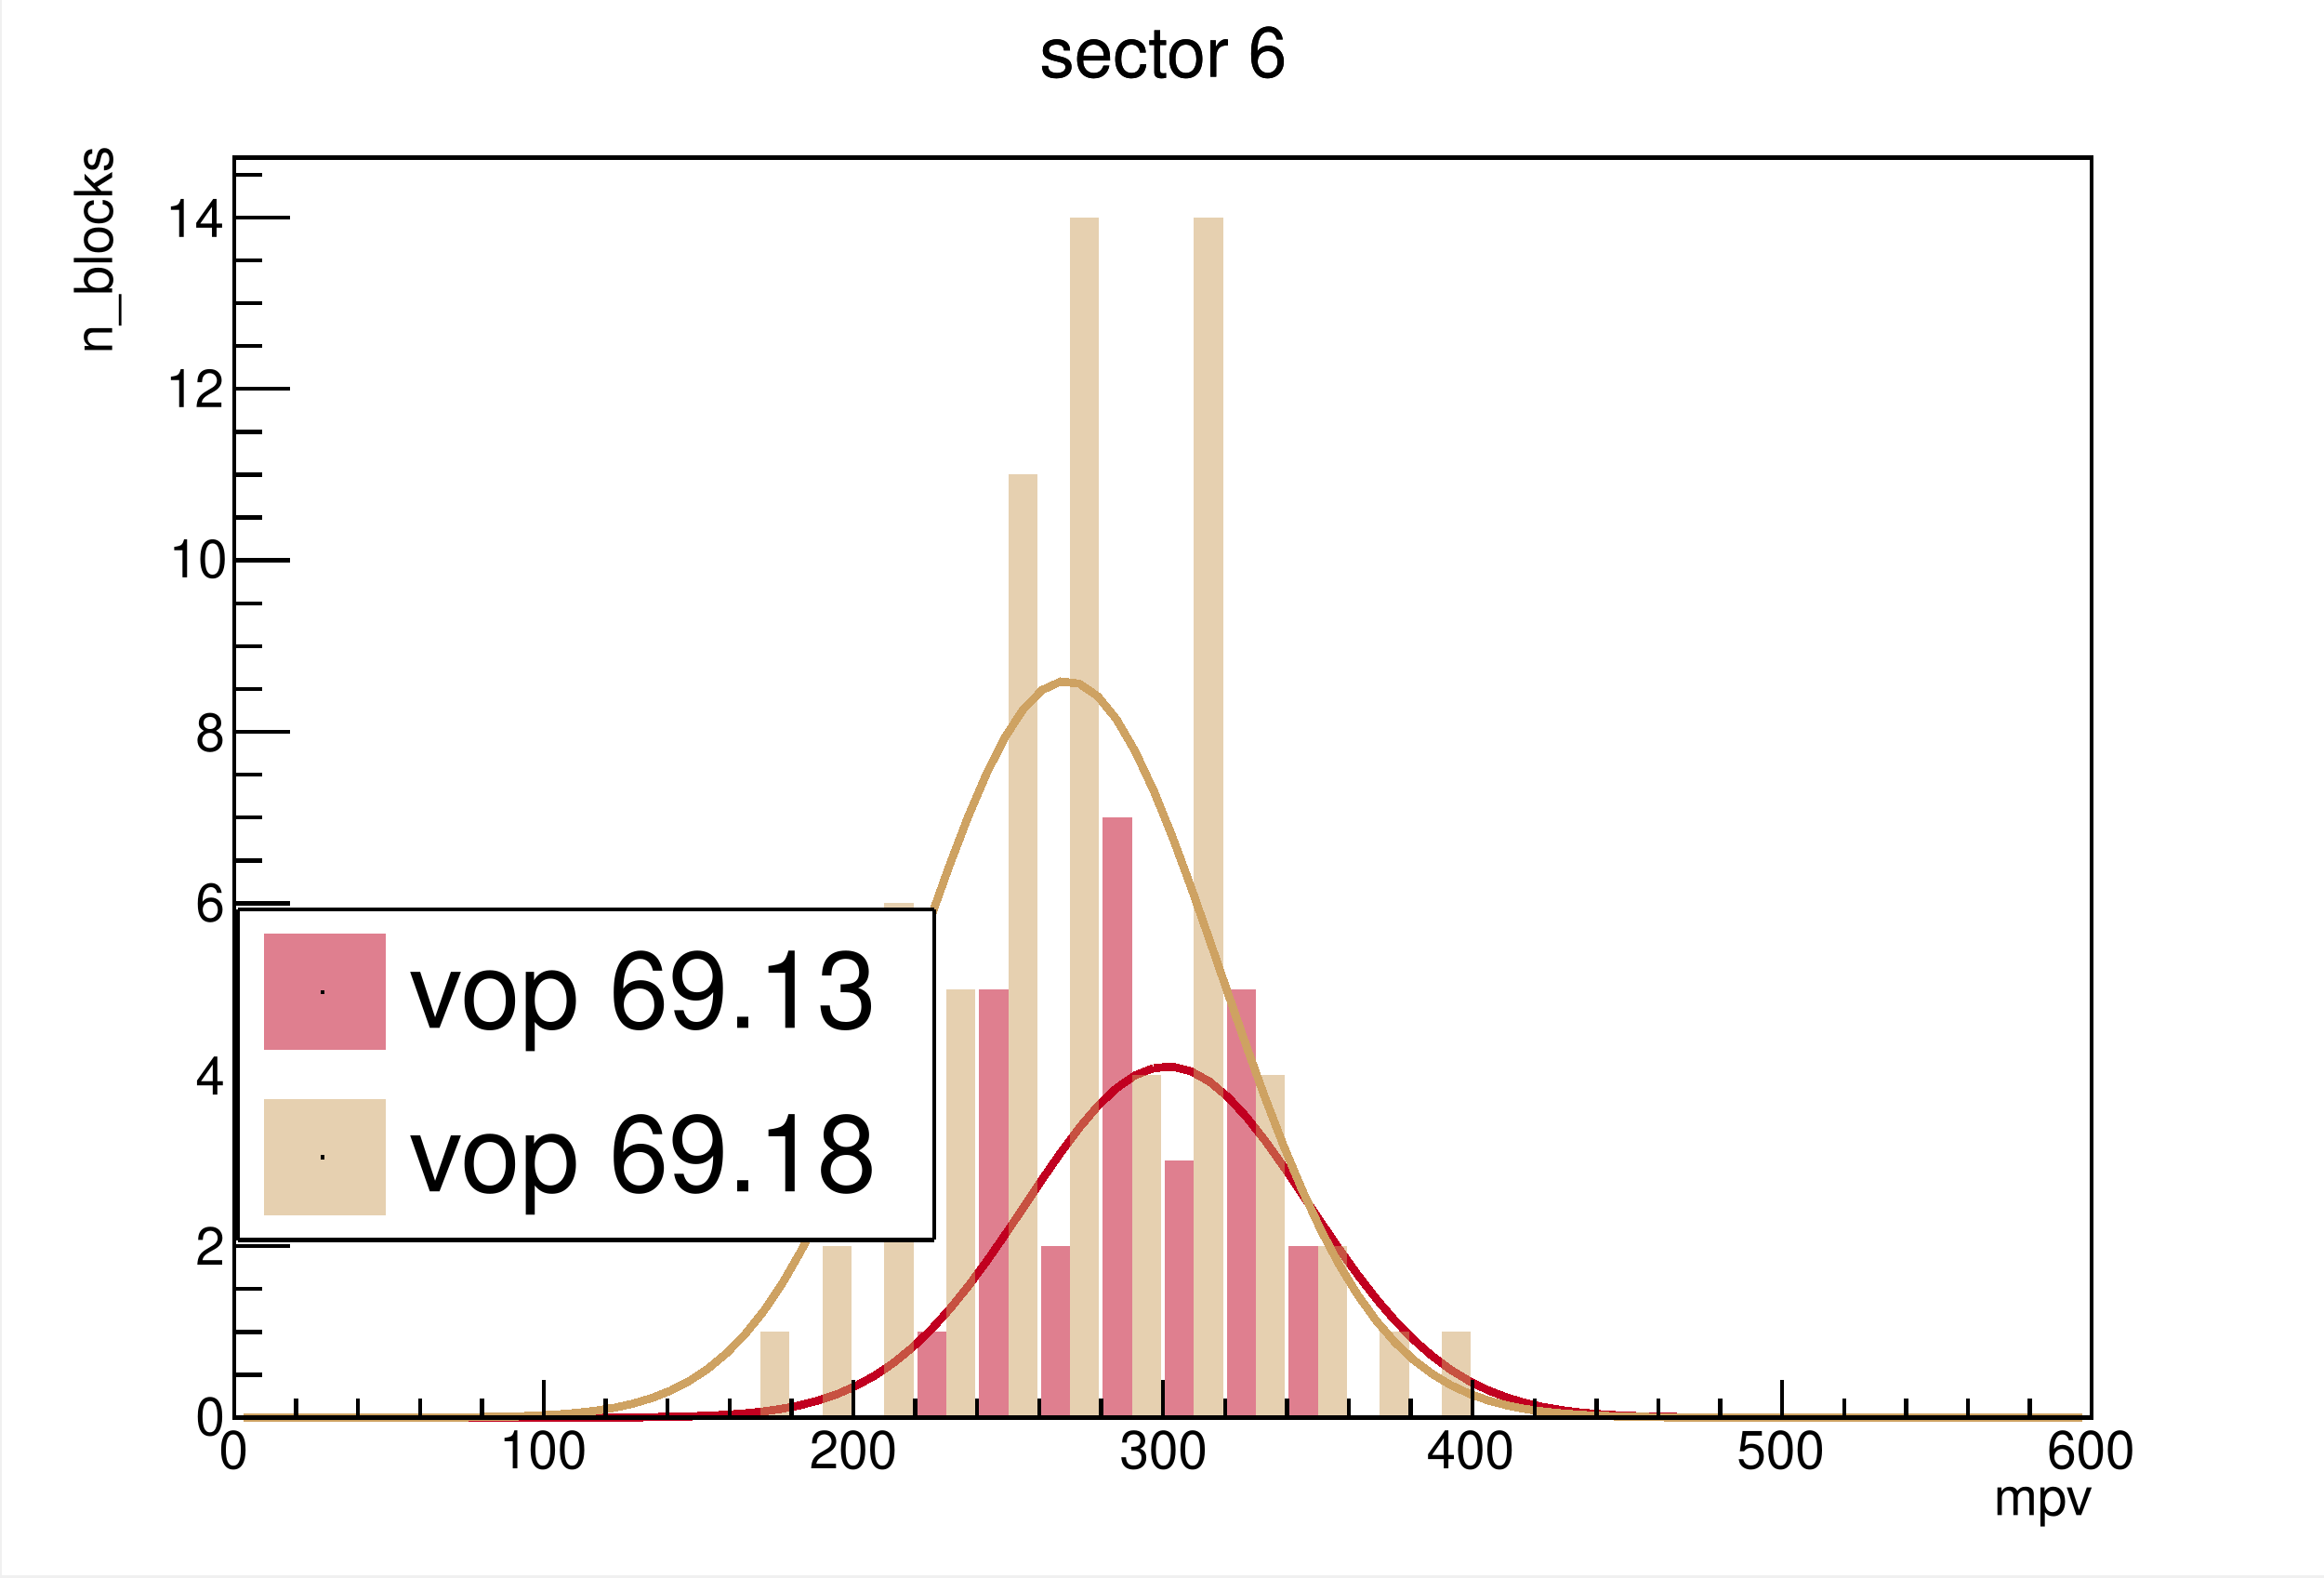
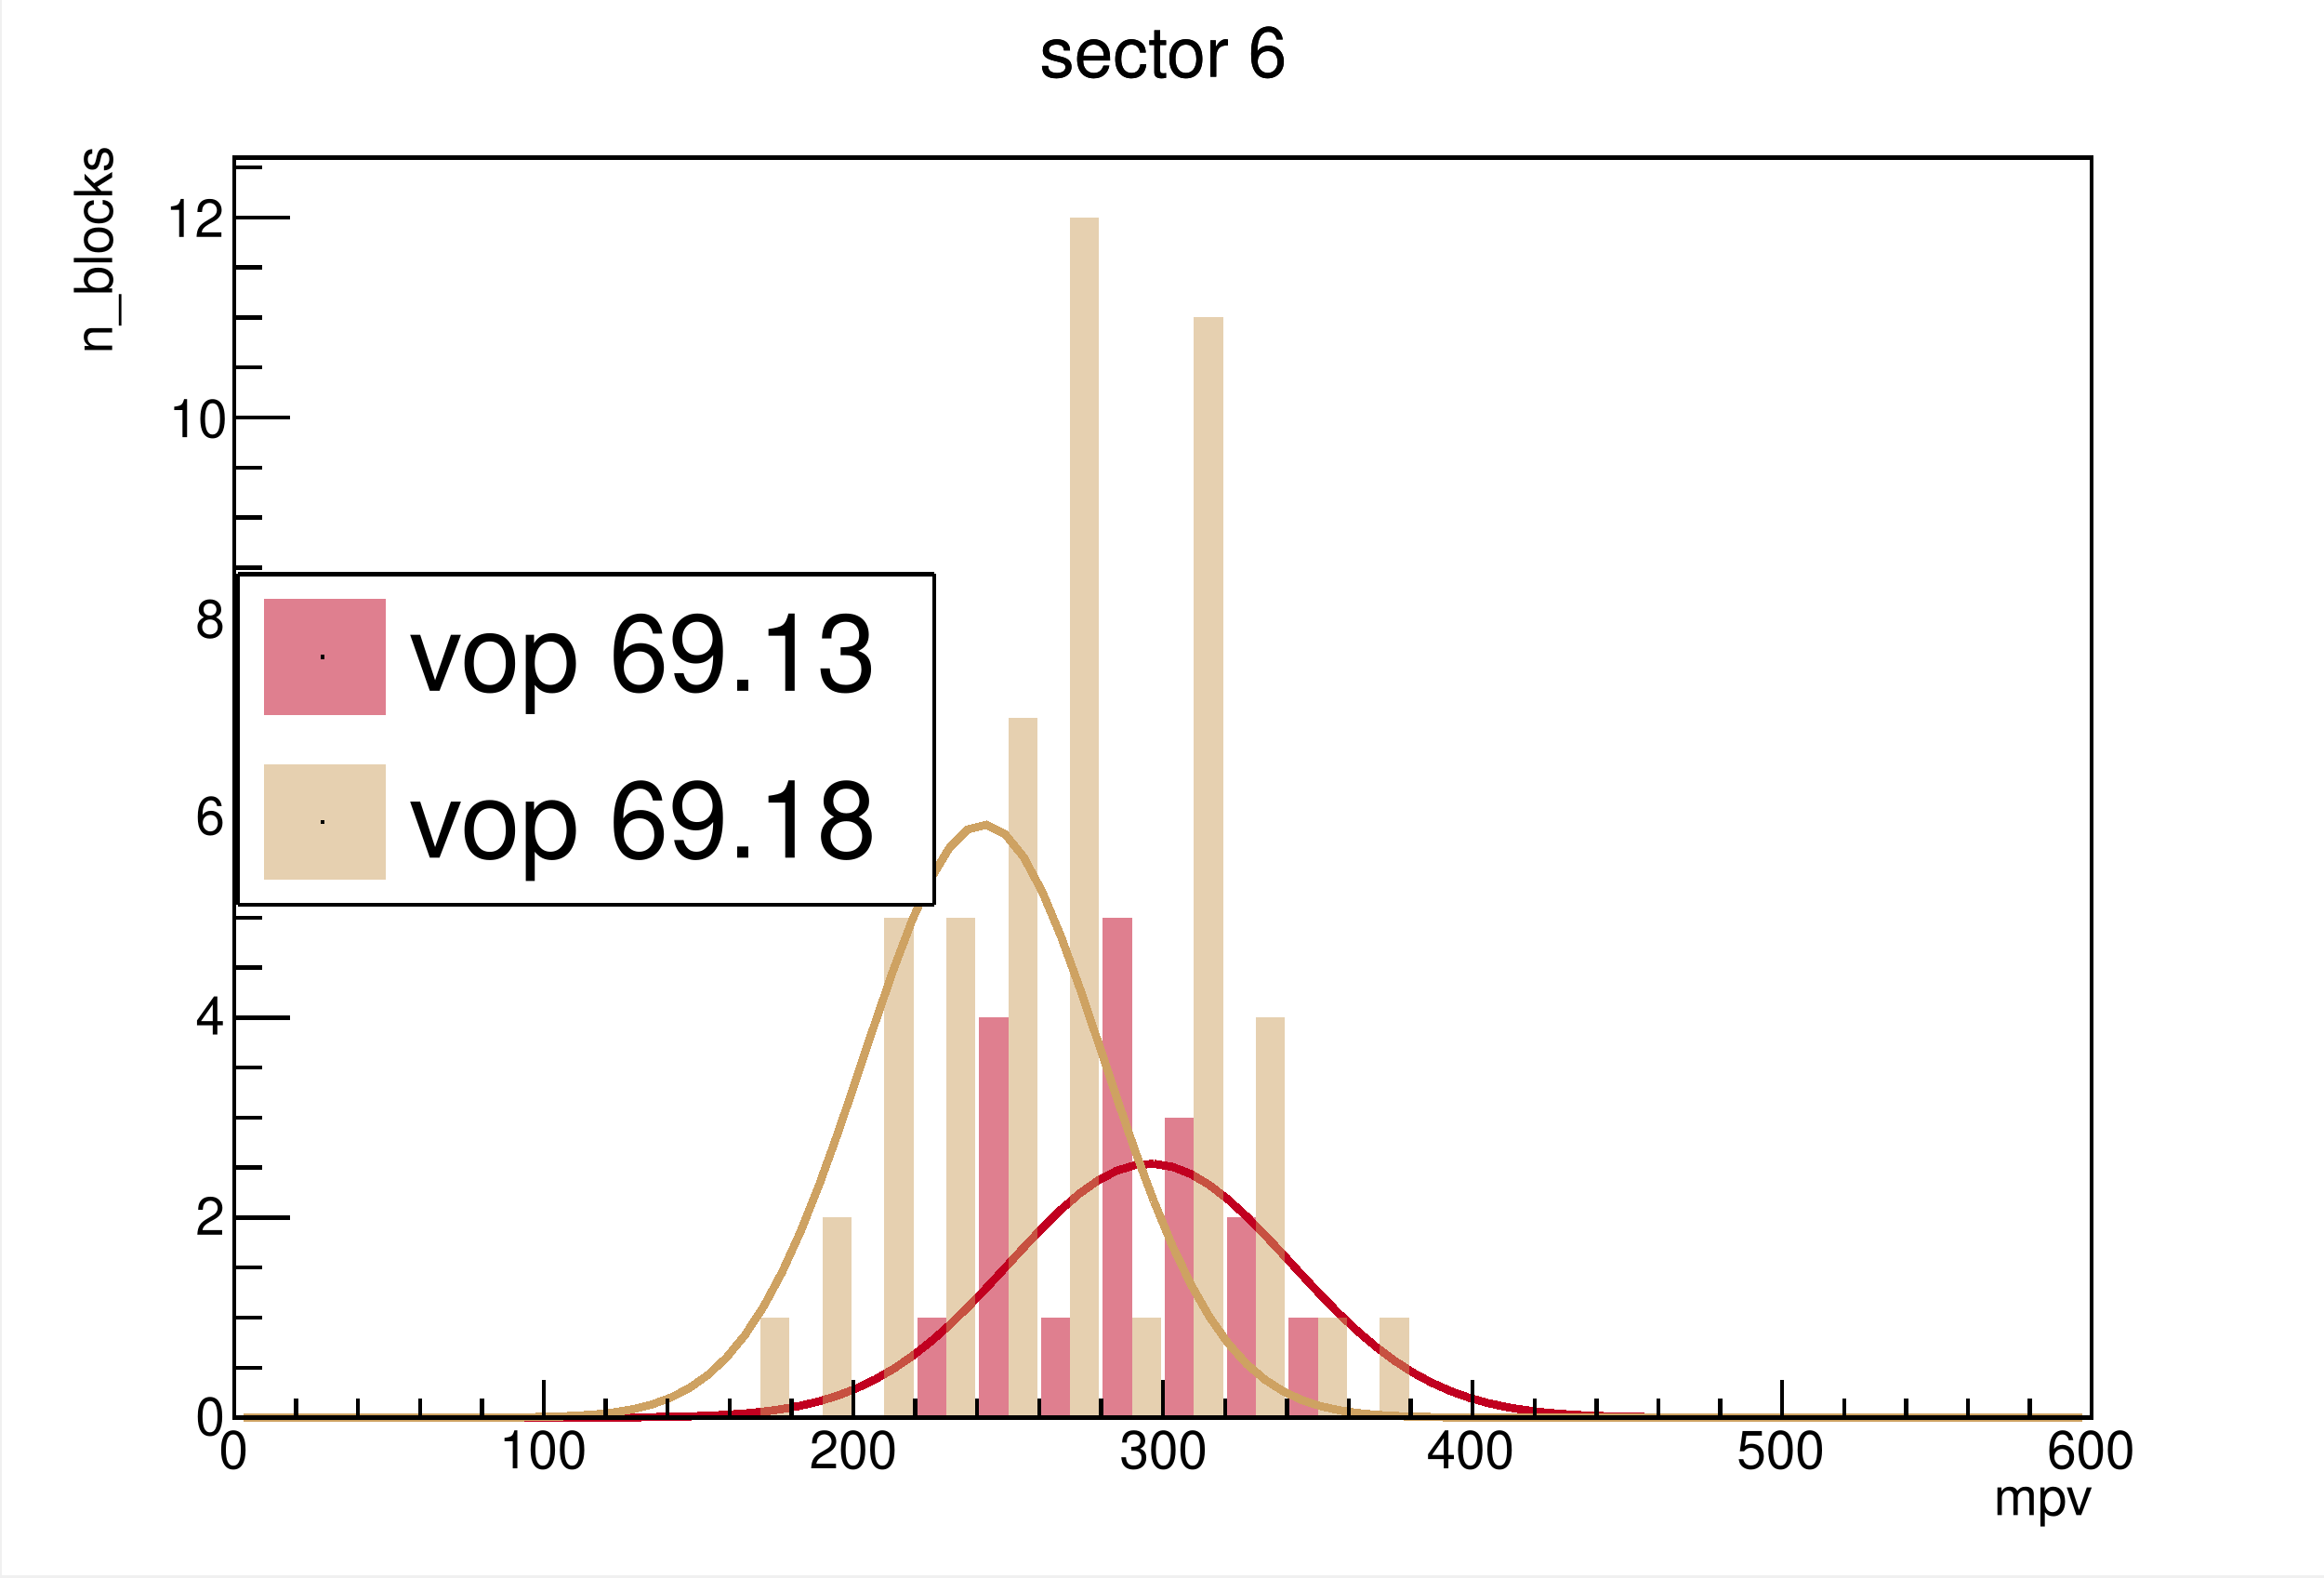
<svg xmlns="http://www.w3.org/2000/svg" width="567.429" height="384.969" viewBox="0 0 567.429 384.969" shape-rendering="crispEdges">
  <defs>
</defs>
  <rect x="0.5" y="0" width="566.929" height="384.469" fill="white" />
  <rect x="57.193" y="38.447" width="453.543" height="307.575" fill="white" />
  <rect x="57.193" y="38.447" width="453.543" height="307.575" fill="none" stroke="black" />
  <path d="M57.193,346.022h 453.543" fill="none" stroke="#000099" />
  <path d="M57.193,346.022h 453.543" fill="none" stroke="black" />
  <path d="M57.193,336.795v 9.227" fill="none" stroke="black" />
  <path d="M72.311,341.409v 4.614" fill="none" stroke="black" />
  <path d="M87.429,341.409v 4.614" fill="none" stroke="black" />
  <path d="M102.547,341.409v 4.614" fill="none" stroke="black" />
  <path d="M117.665,341.409v 4.614" fill="none" stroke="black" />
  <path d="M132.783,336.795v 9.227" fill="none" stroke="black" />
  <path d="M147.902,341.409v 4.614" fill="none" stroke="black" />
  <path d="M163.02,341.409v 4.614" fill="none" stroke="black" />
  <path d="M178.138,341.409v 4.614" fill="none" stroke="black" />
  <path d="M193.256,341.409v 4.614" fill="none" stroke="black" />
  <path d="M208.374,336.795v 9.227" fill="none" stroke="black" />
  <path d="M223.492,341.409v 4.614" fill="none" stroke="black" />
  <path d="M238.61,341.409v 4.614" fill="none" stroke="black" />
  <path d="M253.728,341.409v 4.614" fill="none" stroke="black" />
  <path d="M268.846,341.409v 4.614" fill="none" stroke="black" />
  <path d="M283.965,336.795v 9.227" fill="none" stroke="black" />
  <path d="M299.083,341.409v 4.614" fill="none" stroke="black" />
  <path d="M314.201,341.409v 4.614" fill="none" stroke="black" />
  <path d="M329.319,341.409v 4.614" fill="none" stroke="black" />
  <path d="M344.437,341.409v 4.614" fill="none" stroke="black" />
  <path d="M359.555,336.795v 9.227" fill="none" stroke="black" />
  <path d="M374.673,341.409v 4.614" fill="none" stroke="black" />
  <path d="M389.791,341.409v 4.614" fill="none" stroke="black" />
  <path d="M404.909,341.409v 4.614" fill="none" stroke="black" />
  <path d="M420.028,341.409v 4.614" fill="none" stroke="black" />
  <path d="M435.146,336.795v 9.227" fill="none" stroke="black" />
  <path d="M450.264,341.409v 4.614" fill="none" stroke="black" />
  <path d="M465.382,341.409v 4.614" fill="none" stroke="black" />
  <path d="M480.5,341.409v 4.614" fill="none" stroke="black" />
  <path d="M495.618,341.409v 4.614" fill="none" stroke="black" />
  <path d="M510.736,336.795v 9.227" fill="none" stroke="black" />
  <text xml:space="preserve" x="53.446" y="358.403" fill="black" font-size="12.845" font-family="Helvetica">0</text>
  <text xml:space="preserve" x="121.868" y="358.403" fill="black" font-size="12.845" font-family="Helvetica">100</text>
  <text xml:space="preserve" x="197.622" y="358.403" fill="black" font-size="12.845" font-family="Helvetica">200</text>
  <text xml:space="preserve" x="273.375" y="358.403" fill="black" font-size="12.845" font-family="Helvetica">300</text>
  <text xml:space="preserve" x="348.314" y="358.403" fill="black" font-size="12.845" font-family="Helvetica">400</text>
  <text xml:space="preserve" x="424.068" y="358.403" fill="black" font-size="12.845" font-family="Helvetica">500</text>
  <text xml:space="preserve" x="499.821" y="358.403" fill="black" font-size="12.845" font-family="Helvetica">600</text>
  <text xml:space="preserve" x="486.788" y="369.807" fill="black" font-size="12.845" font-family="Helvetica">mpv</text>
  <path d="M57.193,346.022v -307.575" fill="none" stroke="black" />
  <path d="M70.799,346.022h -13.606" fill="none" stroke="black" />
-   <path d="M63.996,335.561h -6.803" fill="none" stroke="black" />
-   <path d="M63.996,325.099h -6.803" fill="none" stroke="black" />
-   <path d="M63.996,314.637h -6.803" fill="none" stroke="black" />
-   <path d="M70.799,304.175h -13.606" fill="none" stroke="black" />
-   <path d="M63.996,293.714h -6.803" fill="none" stroke="black" />
-   <path d="M63.996,283.252h -6.803" fill="none" stroke="black" />
+   <path d="M63.996,333.817h -6.803" fill="none" stroke="black" />
+   <path d="M63.996,321.612h -6.803" fill="none" stroke="black" />
+   <path d="M63.996,309.406h -6.803" fill="none" stroke="black" />
+   <path d="M70.799,297.201h -13.606" fill="none" stroke="black" />
+   <path d="M63.996,284.995h -6.803" fill="none" stroke="black" />
  <path d="M63.996,272.79h -6.803" fill="none" stroke="black" />
-   <path d="M70.799,262.328h -13.606" fill="none" stroke="black" />
-   <path d="M63.996,251.867h -6.803" fill="none" stroke="black" />
-   <path d="M63.996,241.405h -6.803" fill="none" stroke="black" />
-   <path d="M63.996,230.943h -6.803" fill="none" stroke="black" />
-   <path d="M70.799,220.481h -13.606" fill="none" stroke="black" />
-   <path d="M63.996,210.02h -6.803" fill="none" stroke="black" />
-   <path d="M63.996,199.558h -6.803" fill="none" stroke="black" />
-   <path d="M63.996,189.096h -6.803" fill="none" stroke="black" />
-   <path d="M70.799,178.634h -13.606" fill="none" stroke="black" />
-   <path d="M63.996,168.173h -6.803" fill="none" stroke="black" />
-   <path d="M63.996,157.711h -6.803" fill="none" stroke="black" />
-   <path d="M63.996,147.249h -6.803" fill="none" stroke="black" />
-   <path d="M70.799,136.787h -13.606" fill="none" stroke="black" />
+   <path d="M63.996,260.585h -6.803" fill="none" stroke="black" />
+   <path d="M70.799,248.379h -13.606" fill="none" stroke="black" />
+   <path d="M63.996,236.174h -6.803" fill="none" stroke="black" />
+   <path d="M63.996,223.969h -6.803" fill="none" stroke="black" />
+   <path d="M63.996,211.763h -6.803" fill="none" stroke="black" />
+   <path d="M70.799,199.558h -13.606" fill="none" stroke="black" />
+   <path d="M63.996,187.352h -6.803" fill="none" stroke="black" />
+   <path d="M63.996,175.147h -6.803" fill="none" stroke="black" />
+   <path d="M63.996,162.942h -6.803" fill="none" stroke="black" />
+   <path d="M70.799,150.736h -13.606" fill="none" stroke="black" />
+   <path d="M63.996,138.531h -6.803" fill="none" stroke="black" />
  <path d="M63.996,126.326h -6.803" fill="none" stroke="black" />
-   <path d="M63.996,115.864h -6.803" fill="none" stroke="black" />
-   <path d="M63.996,105.402h -6.803" fill="none" stroke="black" />
-   <path d="M70.799,94.94h -13.606" fill="none" stroke="black" />
-   <path d="M63.996,84.479h -6.803" fill="none" stroke="black" />
-   <path d="M63.996,74.017h -6.803" fill="none" stroke="black" />
-   <path d="M63.996,63.555h -6.803" fill="none" stroke="black" />
-   <path d="M70.799,53.093h -13.606" fill="none" stroke="black" />
-   <path d="M70.799,53.093h -13.606" fill="none" stroke="black" />
-   <path d="M63.996,42.632h -6.803" fill="none" stroke="black" />
+   <path d="M63.996,114.12h -6.803" fill="none" stroke="black" />
+   <path d="M70.799,101.915h -13.606" fill="none" stroke="black" />
+   <path d="M63.996,89.71h -6.803" fill="none" stroke="black" />
+   <path d="M63.996,77.504h -6.803" fill="none" stroke="black" />
+   <path d="M63.996,65.299h -6.803" fill="none" stroke="black" />
+   <path d="M70.799,53.093h -13.606" fill="none" stroke="black" />
+   <path d="M70.799,53.093h -13.606" fill="none" stroke="black" />
+   <path d="M63.996,40.888h -6.803" fill="none" stroke="black" />
  <text xml:space="preserve" x="47.744" y="350.258" fill="black" font-size="12.845" font-family="Helvetica">0</text>
-   <text xml:space="preserve" x="47.744" y="308.716" fill="black" font-size="12.845" font-family="Helvetica">2</text>
-   <text xml:space="preserve" x="47.744" y="267.173" fill="black" font-size="12.845" font-family="Helvetica">4</text>
-   <text xml:space="preserve" x="47.744" y="224.817" fill="black" font-size="12.845" font-family="Helvetica">6</text>
-   <text xml:space="preserve" x="47.744" y="183.275" fill="black" font-size="12.845" font-family="Helvetica">8</text>
-   <text xml:space="preserve" x="41.228" y="140.918" fill="black" font-size="12.845" font-family="Helvetica">10</text>
-   <text xml:space="preserve" x="40.413" y="99.376" fill="black" font-size="12.845" font-family="Helvetica">12</text>
-   <text xml:space="preserve" x="40.413" y="57.833" fill="black" font-size="12.845" font-family="Helvetica">14</text>
+   <text xml:space="preserve" x="47.744" y="301.385" fill="black" font-size="12.845" font-family="Helvetica">2</text>
+   <text xml:space="preserve" x="47.744" y="252.512" fill="black" font-size="12.845" font-family="Helvetica">4</text>
+   <text xml:space="preserve" x="47.744" y="203.638" fill="black" font-size="12.845" font-family="Helvetica">6</text>
+   <text xml:space="preserve" x="47.744" y="155.58" fill="black" font-size="12.845" font-family="Helvetica">8</text>
+   <text xml:space="preserve" x="41.228" y="106.706" fill="black" font-size="12.845" font-family="Helvetica">10</text>
+   <text xml:space="preserve" x="40.413" y="57.833" fill="black" font-size="12.845" font-family="Helvetica">12</text>
  <g transform="rotate(-90,27.3803,86.3427)">
    <text xml:space="preserve" x="27.38" y="86.343" fill="black" font-size="12.845" font-family="Helvetica">n_blocks</text>
  </g>
  <text xml:space="preserve" x="253.826" y="18.735" fill="black" font-size="16.99" font-family="Helvetica">sector 6</text>
  <rect x="57.647" y="346.022" width="7.106" height="0" fill="#c10020" fill-opacity="0.50" stroke-opacity="0.50" />
  <rect x="72.765" y="346.022" width="7.106" height="0" fill="#c10020" fill-opacity="0.50" stroke-opacity="0.50" />
  <rect x="87.883" y="346.022" width="7.106" height="0" fill="#c10020" fill-opacity="0.50" stroke-opacity="0.50" />
  <rect x="103.001" y="346.022" width="7.106" height="0" fill="#c10020" fill-opacity="0.50" stroke-opacity="0.50" />
  <rect x="118.119" y="346.022" width="7.106" height="0" fill="#c10020" fill-opacity="0.50" stroke-opacity="0.50" />
  <rect x="133.237" y="346.022" width="7.106" height="0" fill="#c10020" fill-opacity="0.50" stroke-opacity="0.50" />
  <rect x="148.355" y="346.022" width="7.106" height="0" fill="#c10020" fill-opacity="0.50" stroke-opacity="0.50" />
  <rect x="163.473" y="346.022" width="7.106" height="0" fill="#c10020" fill-opacity="0.50" stroke-opacity="0.50" />
  <rect x="178.591" y="346.022" width="7.106" height="0" fill="#c10020" fill-opacity="0.50" stroke-opacity="0.50" />
  <rect x="193.709" y="346.022" width="7.106" height="0" fill="#c10020" fill-opacity="0.50" stroke-opacity="0.50" />
  <rect x="208.828" y="346.022" width="7.106" height="0" fill="#c10020" fill-opacity="0.50" stroke-opacity="0.50" />
-   <rect x="223.946" y="325.099" width="7.106" height="20.924" fill="#c10020" fill-opacity="0.50" stroke-opacity="0.50" />
-   <rect x="239.064" y="241.405" width="7.106" height="104.617" fill="#c10020" fill-opacity="0.50" stroke-opacity="0.50" />
-   <rect x="254.182" y="304.175" width="7.106" height="41.847" fill="#c10020" fill-opacity="0.50" stroke-opacity="0.50" />
-   <rect x="269.3" y="199.558" width="7.106" height="146.464" fill="#c10020" fill-opacity="0.50" stroke-opacity="0.50" />
-   <rect x="284.418" y="283.252" width="7.106" height="62.77" fill="#c10020" fill-opacity="0.50" stroke-opacity="0.50" />
-   <rect x="299.536" y="241.405" width="7.106" height="104.617" fill="#c10020" fill-opacity="0.50" stroke-opacity="0.50" />
-   <rect x="314.654" y="304.175" width="7.106" height="41.847" fill="#c10020" fill-opacity="0.50" stroke-opacity="0.50" />
+   <rect x="223.946" y="321.612" width="7.106" height="24.411" fill="#c10020" fill-opacity="0.50" stroke-opacity="0.50" />
+   <rect x="239.064" y="248.379" width="7.106" height="97.643" fill="#c10020" fill-opacity="0.50" stroke-opacity="0.50" />
+   <rect x="254.182" y="321.612" width="7.106" height="24.411" fill="#c10020" fill-opacity="0.50" stroke-opacity="0.50" />
+   <rect x="269.3" y="223.969" width="7.106" height="122.054" fill="#c10020" fill-opacity="0.50" stroke-opacity="0.50" />
+   <rect x="284.418" y="272.79" width="7.106" height="73.232" fill="#c10020" fill-opacity="0.50" stroke-opacity="0.50" />
+   <rect x="299.536" y="297.201" width="7.106" height="48.822" fill="#c10020" fill-opacity="0.50" stroke-opacity="0.50" />
+   <rect x="314.654" y="321.612" width="7.106" height="24.411" fill="#c10020" fill-opacity="0.50" stroke-opacity="0.50" />
  <rect x="329.772" y="346.022" width="7.106" height="0" fill="#c10020" fill-opacity="0.50" stroke-opacity="0.50" />
  <rect x="344.891" y="346.022" width="7.106" height="0" fill="#c10020" fill-opacity="0.50" stroke-opacity="0.50" />
  <rect x="360.009" y="346.022" width="7.106" height="0" fill="#c10020" fill-opacity="0.50" stroke-opacity="0.50" />
  <rect x="375.127" y="346.022" width="7.106" height="0" fill="#c10020" fill-opacity="0.50" stroke-opacity="0.50" />
  <rect x="390.245" y="346.022" width="7.106" height="0" fill="#c10020" fill-opacity="0.50" stroke-opacity="0.50" />
  <rect x="405.363" y="346.022" width="7.106" height="0" fill="#c10020" fill-opacity="0.50" stroke-opacity="0.50" />
  <rect x="420.481" y="346.022" width="7.106" height="0" fill="#c10020" fill-opacity="0.50" stroke-opacity="0.50" />
  <rect x="435.599" y="346.022" width="7.106" height="0" fill="#c10020" fill-opacity="0.50" stroke-opacity="0.50" />
  <rect x="450.717" y="346.022" width="7.106" height="0" fill="#c10020" fill-opacity="0.50" stroke-opacity="0.50" />
  <rect x="465.835" y="346.022" width="7.106" height="0" fill="#c10020" fill-opacity="0.50" stroke-opacity="0.50" />
  <rect x="480.954" y="346.022" width="7.106" height="0" fill="#c10020" fill-opacity="0.50" stroke-opacity="0.50" />
  <rect x="496.072" y="346.022" width="7.106" height="0" fill="#c10020" fill-opacity="0.50" stroke-opacity="0.50" />
-   <path d="M59.461,346.022h 86.173l 4.535, -0.044l 4.535, -0.029l 4.535, -0.045l 4.535, -0.07l 4.535, -0.107l 4.535, -0.16l 4.535, -0.234l 4.535, -0.337l 4.535, -0.476l 4.535, -0.659l 4.535,  -0.896l 4.535, -1.193l 4.535, -1.558l 4.535, -1.994l 4.535, -2.5l 4.535, -3.07l 4.535, -3.69l 4.535, -4.339l 4.535, -4.986l 4.535, -5.596l 4.535, -6.124l 4.535, -6.526l 4.535, -6.756l 4.535,  -6.774l 4.535, -6.549l 4.535, -6.063l 4.535, -5.317l 4.535, -4.328l 4.535, -3.131l 4.535, -1.779" fill="none" stroke="#c10020" stroke-width="2" />
-   <path d="M281.697,260.693l 4.535, -0.337l 4.535, 1.122l 4.535, 2.524l 4.535, 3.8l 4.535, 4.89l 4.535, 5.752l 4.535, 6.358l 4.535, 6.702l 4.535, 6.792l 4.535, 6.655l 4.535, 6.327l 4.535, 5.852l  4.535, 5.274l 4.535, 4.639l 4.535, 3.987l 4.535, 3.35l 4.535, 2.755l 4.535, 2.218l 4.535, 1.749l 4.535, 1.352l 4.535, 1.024l 4.535, 0.761l 4.535, 0.554l 4.535, 0.396l 4.535, 0.278l 4.535,  0.191l 4.535, 0.129l 4.535, 0.086l 4.535, 0.056l 4.535, 0.036l 4.535, 0.022l 4.535, 0.034h 77.102" fill="none" stroke="#c10020" stroke-width="2" />
+   <path d="M59.461,346.022h 86.173l 4.535, -0.047l 4.535, -0.03l 4.535, -0.047l 4.535, -0.071l 4.535, -0.107l 4.535, -0.158l 4.535, -0.229l 4.535, -0.325l 4.535, -0.452l 4.535, -0.617l 4.535,  -0.826l 4.535, -1.083l 4.535, -1.393l 4.535, -1.754l 4.535, -2.164l 4.535, -2.611l 4.535, -3.083l 4.535, -3.557l 4.535, -4.008l 4.535, -4.403l 4.535, -4.71l 4.535, -4.895l 4.535, -4.928l 4.535,  -4.785l 4.535, -4.451l 4.535, -3.926l 4.535, -3.221l 4.535, -2.36l 4.535, -1.381l 4.535, -0.332" fill="none" stroke="#c10020" stroke-width="2" />
+   <path d="M281.697,284.068l 4.535, 0.733l 4.535, 1.762l 4.535, 2.701l 4.535, 3.507l 4.535, 4.147l 4.535, 4.6l 4.535, 4.86l 4.535, 4.935l 4.535, 4.842l 4.535, 4.607l 4.535, 4.262l 4.535, 3.842l  4.535, 3.38l 4.535, 2.903l 4.535, 2.439l 4.535, 2.004l 4.535, 1.612l 4.535, 1.27l 4.535, 0.98l 4.535, 0.741l 4.535, 0.55l 4.535, 0.4l 4.535, 0.285l 4.535, 0.199l 4.535, 0.137l 4.535,  0.092l 4.535, 0.061l 4.535, 0.04l 4.535, 0.025l 4.535, 0.039h 86.173" fill="none" stroke="#c10020" stroke-width="2" />
  <path d="M503.933,346.022h 4.535" fill="none" stroke="#c10020" stroke-width="2" />
  <rect x="64.752" y="346.022" width="7.106" height="0" fill="#cea262" fill-opacity="0.50" stroke-opacity="0.50" />
  <rect x="79.87" y="346.022" width="7.106" height="0" fill="#cea262" fill-opacity="0.50" stroke-opacity="0.50" />
  <rect x="94.988" y="346.022" width="7.106" height="0" fill="#cea262" fill-opacity="0.50" stroke-opacity="0.50" />
  <rect x="110.106" y="346.022" width="7.106" height="0" fill="#cea262" fill-opacity="0.50" stroke-opacity="0.50" />
  <rect x="125.224" y="346.022" width="7.106" height="0" fill="#cea262" fill-opacity="0.50" stroke-opacity="0.50" />
  <rect x="140.343" y="346.022" width="7.106" height="0" fill="#cea262" fill-opacity="0.50" stroke-opacity="0.50" />
  <rect x="155.461" y="346.022" width="7.106" height="0" fill="#cea262" fill-opacity="0.50" stroke-opacity="0.50" />
  <rect x="170.579" y="346.022" width="7.106" height="0" fill="#cea262" fill-opacity="0.50" stroke-opacity="0.50" />
-   <rect x="185.697" y="325.099" width="7.106" height="20.924" fill="#cea262" fill-opacity="0.50" stroke-opacity="0.50" />
-   <rect x="200.815" y="304.175" width="7.106" height="41.847" fill="#cea262" fill-opacity="0.50" stroke-opacity="0.50" />
-   <rect x="215.933" y="220.481" width="7.106" height="125.541" fill="#cea262" fill-opacity="0.50" stroke-opacity="0.50" />
-   <rect x="231.051" y="241.405" width="7.106" height="104.617" fill="#cea262" fill-opacity="0.50" stroke-opacity="0.50" />
-   <rect x="246.169" y="115.864" width="7.106" height="230.158" fill="#cea262" fill-opacity="0.50" stroke-opacity="0.50" />
+   <rect x="185.697" y="321.612" width="7.106" height="24.411" fill="#cea262" fill-opacity="0.50" stroke-opacity="0.50" />
+   <rect x="200.815" y="297.201" width="7.106" height="48.822" fill="#cea262" fill-opacity="0.50" stroke-opacity="0.50" />
+   <rect x="215.933" y="223.969" width="7.106" height="122.054" fill="#cea262" fill-opacity="0.50" stroke-opacity="0.50" />
+   <rect x="231.051" y="223.969" width="7.106" height="122.054" fill="#cea262" fill-opacity="0.50" stroke-opacity="0.50" />
+   <rect x="246.169" y="175.147" width="7.106" height="170.875" fill="#cea262" fill-opacity="0.50" stroke-opacity="0.50" />
  <rect x="261.287" y="53.093" width="7.106" height="292.929" fill="#cea262" fill-opacity="0.50" stroke-opacity="0.50" />
-   <rect x="276.406" y="262.328" width="7.106" height="83.694" fill="#cea262" fill-opacity="0.50" stroke-opacity="0.50" />
-   <rect x="291.524" y="53.093" width="7.106" height="292.929" fill="#cea262" fill-opacity="0.50" stroke-opacity="0.50" />
-   <rect x="306.642" y="262.328" width="7.106" height="83.694" fill="#cea262" fill-opacity="0.50" stroke-opacity="0.50" />
-   <rect x="321.76" y="304.175" width="7.106" height="41.847" fill="#cea262" fill-opacity="0.50" stroke-opacity="0.50" />
-   <rect x="336.878" y="325.099" width="7.106" height="20.924" fill="#cea262" fill-opacity="0.50" stroke-opacity="0.50" />
-   <rect x="351.996" y="325.099" width="7.106" height="20.924" fill="#cea262" fill-opacity="0.50" stroke-opacity="0.50" />
+   <rect x="276.406" y="321.612" width="7.106" height="24.411" fill="#cea262" fill-opacity="0.50" stroke-opacity="0.50" />
+   <rect x="291.524" y="77.504" width="7.106" height="268.518" fill="#cea262" fill-opacity="0.50" stroke-opacity="0.50" />
+   <rect x="306.642" y="248.379" width="7.106" height="97.643" fill="#cea262" fill-opacity="0.50" stroke-opacity="0.50" />
+   <rect x="321.76" y="321.612" width="7.106" height="24.411" fill="#cea262" fill-opacity="0.50" stroke-opacity="0.50" />
+   <rect x="336.878" y="321.612" width="7.106" height="24.411" fill="#cea262" fill-opacity="0.50" stroke-opacity="0.50" />
+   <rect x="351.996" y="346.022" width="7.106" height="0" fill="#cea262" fill-opacity="0.50" stroke-opacity="0.50" />
  <rect x="367.114" y="346.022" width="7.106" height="0" fill="#cea262" fill-opacity="0.50" stroke-opacity="0.50" />
  <rect x="382.232" y="346.022" width="7.106" height="0" fill="#cea262" fill-opacity="0.50" stroke-opacity="0.50" />
  <rect x="397.35" y="346.022" width="7.106" height="0" fill="#cea262" fill-opacity="0.50" stroke-opacity="0.50" />
  <rect x="412.469" y="346.022" width="7.106" height="0" fill="#cea262" fill-opacity="0.50" stroke-opacity="0.50" />
  <rect x="427.587" y="346.022" width="7.106" height="0" fill="#cea262" fill-opacity="0.50" stroke-opacity="0.50" />
  <rect x="442.705" y="346.022" width="7.106" height="0" fill="#cea262" fill-opacity="0.50" stroke-opacity="0.50" />
  <rect x="457.823" y="346.022" width="7.106" height="0" fill="#cea262" fill-opacity="0.50" stroke-opacity="0.50" />
  <rect x="472.941" y="346.022" width="7.106" height="0" fill="#cea262" fill-opacity="0.50" stroke-opacity="0.50" />
  <rect x="488.059" y="346.022" width="7.106" height="0" fill="#cea262" fill-opacity="0.50" stroke-opacity="0.50" />
  <rect x="503.177" y="346.022" width="7.106" height="0" fill="#cea262" fill-opacity="0.50" stroke-opacity="0.50" />
-   <path d="M59.461,346.022h 40.819l 4.535, -0.034l 4.535, -0.022l 4.535, -0.034l 4.535, -0.053l 4.535, -0.081l 4.535, -0.122l 4.535, -0.18l 4.535, -0.263l 4.535, -0.377l 4.535, -0.532l 4.535,  -0.739l 4.535, -1.01l 4.535, -1.358l 4.535, -1.797l 4.535, -2.337l 4.535, -2.989l 4.535, -3.759l 4.535, -4.644l 4.535, -5.638l 4.535, -6.722l 4.535, -7.866l 4.535, -9.031l 4.535, -10.165l 4.535,  -11.207l 4.535, -12.09l 4.535, -12.743l 4.535, -13.1l 4.535, -13.101l 4.535, -12.7l 4.535, -11.87l 4.535, -10.609l 4.535, -8.938l 4.535, -6.907l 4.535, -4.587l 4.535, -2.071l 4.535, 0.535l 4.535,  3.117l 4.535, 5.565l 4.535, 7.777l 4.535, 9.669" fill="none" stroke="#cea262" stroke-width="2" />
-   <path d="M281.697,193.008l 4.535, 11.176l 4.535, 12.262l 4.535, 12.915l 4.535, 13.147l 4.535, 12.994l 4.535, 12.508l 4.535, 11.752l 4.535, 10.796l 4.535, 9.709l 4.535, 8.555l 4.535, 7.393l 4.535, 6.269l  4.535, 5.22l 4.535, 4.268l 4.535, 3.43l 4.535, 2.709l 4.535, 2.103l 4.535, 1.606l 4.535, 1.206l 4.535, 0.891l 4.535, 0.647l 4.535, 0.463l 4.535, 0.326l 4.535, 0.226l 4.535, 0.154l 4.535,  0.103l 4.535, 0.068l 4.535, 0.044l 4.535, 0.028l 4.535, 0.046h 86.173" fill="none" stroke="#cea262" stroke-width="2" />
+   <path d="M59.461,346.022h 58.961l 4.535, -0.049l 4.535, -0.041l 4.535, -0.071l 4.535, -0.121l 4.535, -0.2l 4.535, -0.321l 4.535, -0.504l 4.535, -0.769l 4.535, -1.144l 4.535, -1.656l 4.535,  -2.332l 4.535, -3.196l 4.535, -4.258l 4.535, -5.513l 4.535, -6.928l 4.535, -8.446l 4.535, -9.975l 4.535, -11.395l 4.535, -12.564l 4.535, -13.33l 4.535, -13.552l 4.535, -13.117l 4.535, -11.96l 4.535,  -10.08l 4.535, -7.547l 4.535, -4.501l 4.535, -1.14l 4.535, 2.302l 4.535, 5.581l 4.535, 8.472l 4.535, 10.796l 4.535, 12.435l 4.535, 13.344l 4.535, 13.546l 4.535, 13.124l 4.535, 12.205" fill="none" stroke="#cea262" stroke-width="2" />
+   <path d="M281.697,293.116l 4.535, 10.934l 4.535, 9.462l 4.535, 7.925l 4.535, 6.433l 4.535, 5.067l 4.535, 3.876l 4.535, 2.881l 4.535, 2.083l 4.535, 1.465l 4.535, 1.003l 4.535, 0.668l 4.535, 0.434l  4.535, 0.274l 4.535, 0.169l 4.535, 0.101l 4.535, 0.059l 4.535, 0.034l 4.535, 0.04h 140.598" fill="none" stroke="#cea262" stroke-width="2" />
  <path d="M503.933,346.022h 4.535" fill="none" stroke="#cea262" stroke-width="2" />
  <path d="M57.193,346.022h 453.543" fill="none" stroke="black" />
  <path d="M57.193,336.795v 9.227" fill="none" stroke="black" />
  <path d="M72.311,341.409v 4.614" fill="none" stroke="black" />
  <path d="M87.429,341.409v 4.614" fill="none" stroke="black" />
  <path d="M102.547,341.409v 4.614" fill="none" stroke="black" />
  <path d="M117.665,341.409v 4.614" fill="none" stroke="black" />
  <path d="M132.783,336.795v 9.227" fill="none" stroke="black" />
  <path d="M147.902,341.409v 4.614" fill="none" stroke="black" />
  <path d="M163.02,341.409v 4.614" fill="none" stroke="black" />
  <path d="M178.138,341.409v 4.614" fill="none" stroke="black" />
  <path d="M193.256,341.409v 4.614" fill="none" stroke="black" />
  <path d="M208.374,336.795v 9.227" fill="none" stroke="black" />
  <path d="M223.492,341.409v 4.614" fill="none" stroke="black" />
  <path d="M238.61,341.409v 4.614" fill="none" stroke="black" />
  <path d="M253.728,341.409v 4.614" fill="none" stroke="black" />
  <path d="M268.846,341.409v 4.614" fill="none" stroke="black" />
  <path d="M283.965,336.795v 9.227" fill="none" stroke="black" />
  <path d="M299.083,341.409v 4.614" fill="none" stroke="black" />
  <path d="M314.201,341.409v 4.614" fill="none" stroke="black" />
  <path d="M329.319,341.409v 4.614" fill="none" stroke="black" />
  <path d="M344.437,341.409v 4.614" fill="none" stroke="black" />
  <path d="M359.555,336.795v 9.227" fill="none" stroke="black" />
  <path d="M374.673,341.409v 4.614" fill="none" stroke="black" />
  <path d="M389.791,341.409v 4.614" fill="none" stroke="black" />
  <path d="M404.909,341.409v 4.614" fill="none" stroke="black" />
  <path d="M420.028,341.409v 4.614" fill="none" stroke="black" />
  <path d="M435.146,336.795v 9.227" fill="none" stroke="black" />
  <path d="M450.264,341.409v 4.614" fill="none" stroke="black" />
  <path d="M465.382,341.409v 4.614" fill="none" stroke="black" />
  <path d="M480.5,341.409v 4.614" fill="none" stroke="black" />
  <path d="M495.618,341.409v 4.614" fill="none" stroke="black" />
  <path d="M510.736,336.795v 9.227" fill="none" stroke="black" />
  <path d="M57.193,346.022v -307.575" fill="none" stroke="black" />
  <path d="M70.799,346.022h -13.606" fill="none" stroke="black" />
-   <path d="M63.996,335.561h -6.803" fill="none" stroke="black" />
-   <path d="M63.996,325.099h -6.803" fill="none" stroke="black" />
-   <path d="M63.996,314.637h -6.803" fill="none" stroke="black" />
-   <path d="M70.799,304.175h -13.606" fill="none" stroke="black" />
-   <path d="M63.996,293.714h -6.803" fill="none" stroke="black" />
-   <path d="M63.996,283.252h -6.803" fill="none" stroke="black" />
+   <path d="M63.996,333.817h -6.803" fill="none" stroke="black" />
+   <path d="M63.996,321.612h -6.803" fill="none" stroke="black" />
+   <path d="M63.996,309.406h -6.803" fill="none" stroke="black" />
+   <path d="M70.799,297.201h -13.606" fill="none" stroke="black" />
+   <path d="M63.996,284.995h -6.803" fill="none" stroke="black" />
  <path d="M63.996,272.79h -6.803" fill="none" stroke="black" />
-   <path d="M70.799,262.328h -13.606" fill="none" stroke="black" />
-   <path d="M63.996,251.867h -6.803" fill="none" stroke="black" />
-   <path d="M63.996,241.405h -6.803" fill="none" stroke="black" />
-   <path d="M63.996,230.943h -6.803" fill="none" stroke="black" />
-   <path d="M70.799,220.481h -13.606" fill="none" stroke="black" />
-   <path d="M63.996,210.02h -6.803" fill="none" stroke="black" />
-   <path d="M63.996,199.558h -6.803" fill="none" stroke="black" />
-   <path d="M63.996,189.096h -6.803" fill="none" stroke="black" />
-   <path d="M70.799,178.634h -13.606" fill="none" stroke="black" />
-   <path d="M63.996,168.173h -6.803" fill="none" stroke="black" />
-   <path d="M63.996,157.711h -6.803" fill="none" stroke="black" />
-   <path d="M63.996,147.249h -6.803" fill="none" stroke="black" />
-   <path d="M70.799,136.787h -13.606" fill="none" stroke="black" />
+   <path d="M63.996,260.585h -6.803" fill="none" stroke="black" />
+   <path d="M70.799,248.379h -13.606" fill="none" stroke="black" />
+   <path d="M63.996,236.174h -6.803" fill="none" stroke="black" />
+   <path d="M63.996,223.969h -6.803" fill="none" stroke="black" />
+   <path d="M63.996,211.763h -6.803" fill="none" stroke="black" />
+   <path d="M70.799,199.558h -13.606" fill="none" stroke="black" />
+   <path d="M63.996,187.352h -6.803" fill="none" stroke="black" />
+   <path d="M63.996,175.147h -6.803" fill="none" stroke="black" />
+   <path d="M63.996,162.942h -6.803" fill="none" stroke="black" />
+   <path d="M70.799,150.736h -13.606" fill="none" stroke="black" />
+   <path d="M63.996,138.531h -6.803" fill="none" stroke="black" />
  <path d="M63.996,126.326h -6.803" fill="none" stroke="black" />
-   <path d="M63.996,115.864h -6.803" fill="none" stroke="black" />
-   <path d="M63.996,105.402h -6.803" fill="none" stroke="black" />
-   <path d="M70.799,94.94h -13.606" fill="none" stroke="black" />
-   <path d="M63.996,84.479h -6.803" fill="none" stroke="black" />
-   <path d="M63.996,74.017h -6.803" fill="none" stroke="black" />
-   <path d="M63.996,63.555h -6.803" fill="none" stroke="black" />
-   <path d="M70.799,53.093h -13.606" fill="none" stroke="black" />
-   <path d="M70.799,53.093h -13.606" fill="none" stroke="black" />
-   <path d="M63.996,42.632h -6.803" fill="none" stroke="black" />
-   <rect x="58.014" y="221.929" width="170.079" height="80.739" fill="white" />
-   <path d="M58.014,302.667h 170.079" fill="none" stroke="black" />
-   <path d="M228.093,302.667v -80.739" fill="none" stroke="black" />
-   <path d="M228.093,221.929h -170.079" fill="none" stroke="black" />
-   <path d="M58.014,221.929v 80.739" fill="none" stroke="black" />
-   <text xml:space="preserve" x="99.876" y="250.882" fill="black" font-size="26.08" font-family="Helvetica">vop 69.13</text>
-   <path d="M64.392,256.243h 29.764v -28.259h -29.764z" fill="#c10020" fill-opacity="0.50" stroke-opacity="0.50" />
-   <path d="M64.392,242.113h 29.764" fill="none" stroke="#c10020" fill-opacity="0.00" stroke-opacity="0.00" />
+   <path d="M63.996,114.12h -6.803" fill="none" stroke="black" />
+   <path d="M70.799,101.915h -13.606" fill="none" stroke="black" />
+   <path d="M63.996,89.71h -6.803" fill="none" stroke="black" />
+   <path d="M63.996,77.504h -6.803" fill="none" stroke="black" />
+   <path d="M63.996,65.299h -6.803" fill="none" stroke="black" />
+   <path d="M70.799,53.093h -13.606" fill="none" stroke="black" />
+   <path d="M70.799,53.093h -13.606" fill="none" stroke="black" />
+   <path d="M63.996,40.888h -6.803" fill="none" stroke="black" />
+   <rect x="58.014" y="140.127" width="170.079" height="80.739" fill="white" />
+   <path d="M58.014,220.865h 170.079" fill="none" stroke="black" />
+   <path d="M228.093,220.865v -80.739" fill="none" stroke="black" />
+   <path d="M228.093,140.127h -170.079" fill="none" stroke="black" />
+   <path d="M58.014,140.127v 80.739" fill="none" stroke="black" />
+   <text xml:space="preserve" x="99.876" y="168.613" fill="black" font-size="26.08" font-family="Helvetica">vop 69.13</text>
+   <path d="M64.392,174.441h 29.764v -28.259h -29.764z" fill="#c10020" fill-opacity="0.50" stroke-opacity="0.50" />
+   <path d="M64.392,160.311h 29.764" fill="none" stroke="#c10020" fill-opacity="0.00" stroke-opacity="0.00" />
  <g stroke="black" stroke-width="1" fill="none">
-     <line x1="78.274" y1="242.113" x2="79.274" y2="242.113" />
+     <line x1="78.274" y1="160.311" x2="79.274" y2="160.311" />
  </g>
-   <text xml:space="preserve" x="99.876" y="290.796" fill="black" font-size="26.08" font-family="Helvetica">vop 69.18</text>
-   <path d="M64.392,296.612h 29.764v -28.259h -29.764z" fill="#cea262" fill-opacity="0.50" stroke-opacity="0.50" />
-   <path d="M64.392,282.483h 29.764" fill="none" stroke="#cea262" fill-opacity="0.00" stroke-opacity="0.00" />
+   <text xml:space="preserve" x="99.876" y="209.34" fill="black" font-size="26.08" font-family="Helvetica">vop 69.18</text>
+   <path d="M64.392,214.81h 29.764v -28.259h -29.764z" fill="#cea262" fill-opacity="0.50" stroke-opacity="0.50" />
+   <path d="M64.392,200.681h 29.764" fill="none" stroke="#cea262" fill-opacity="0.00" stroke-opacity="0.00" />
  <g stroke="black" stroke-width="1" fill="none">
-     <line x1="78.274" y1="282.483" x2="79.274" y2="282.483" />
+     <line x1="78.274" y1="200.681" x2="79.274" y2="200.681" />
  </g>
  <text xml:space="preserve" x="253.826" y="18.735" fill="black" font-size="16.99" font-family="Helvetica">sector 6</text>
</svg>
